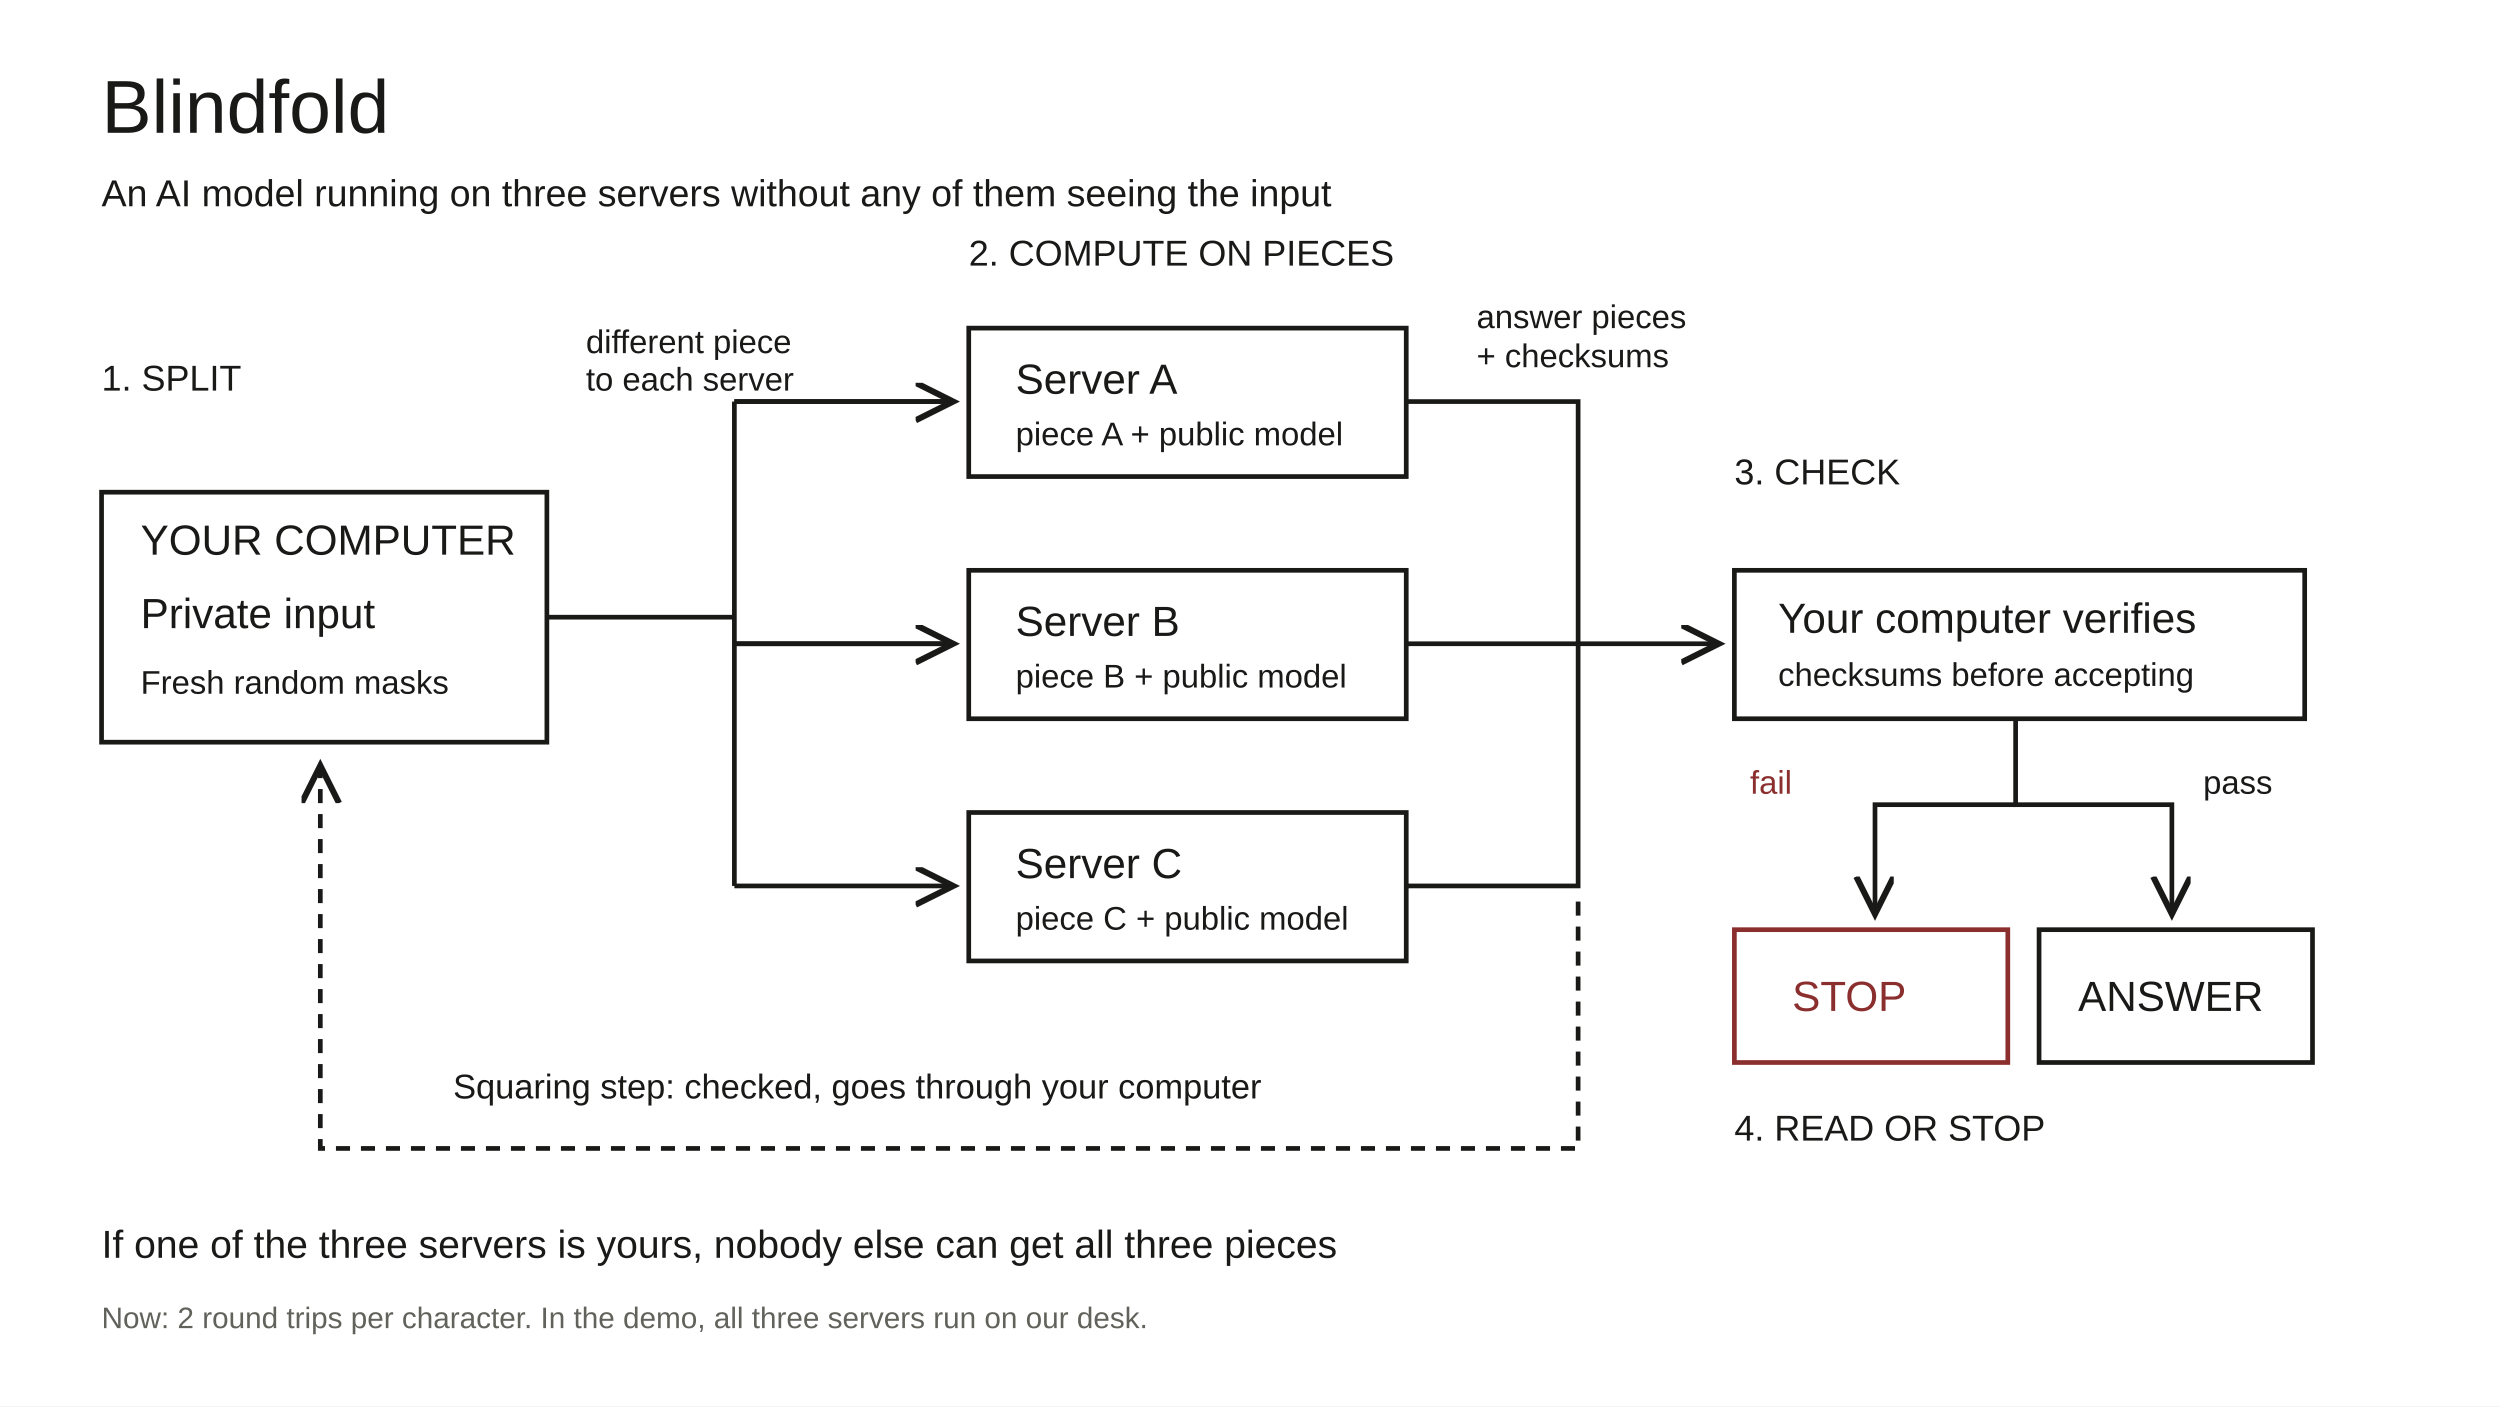
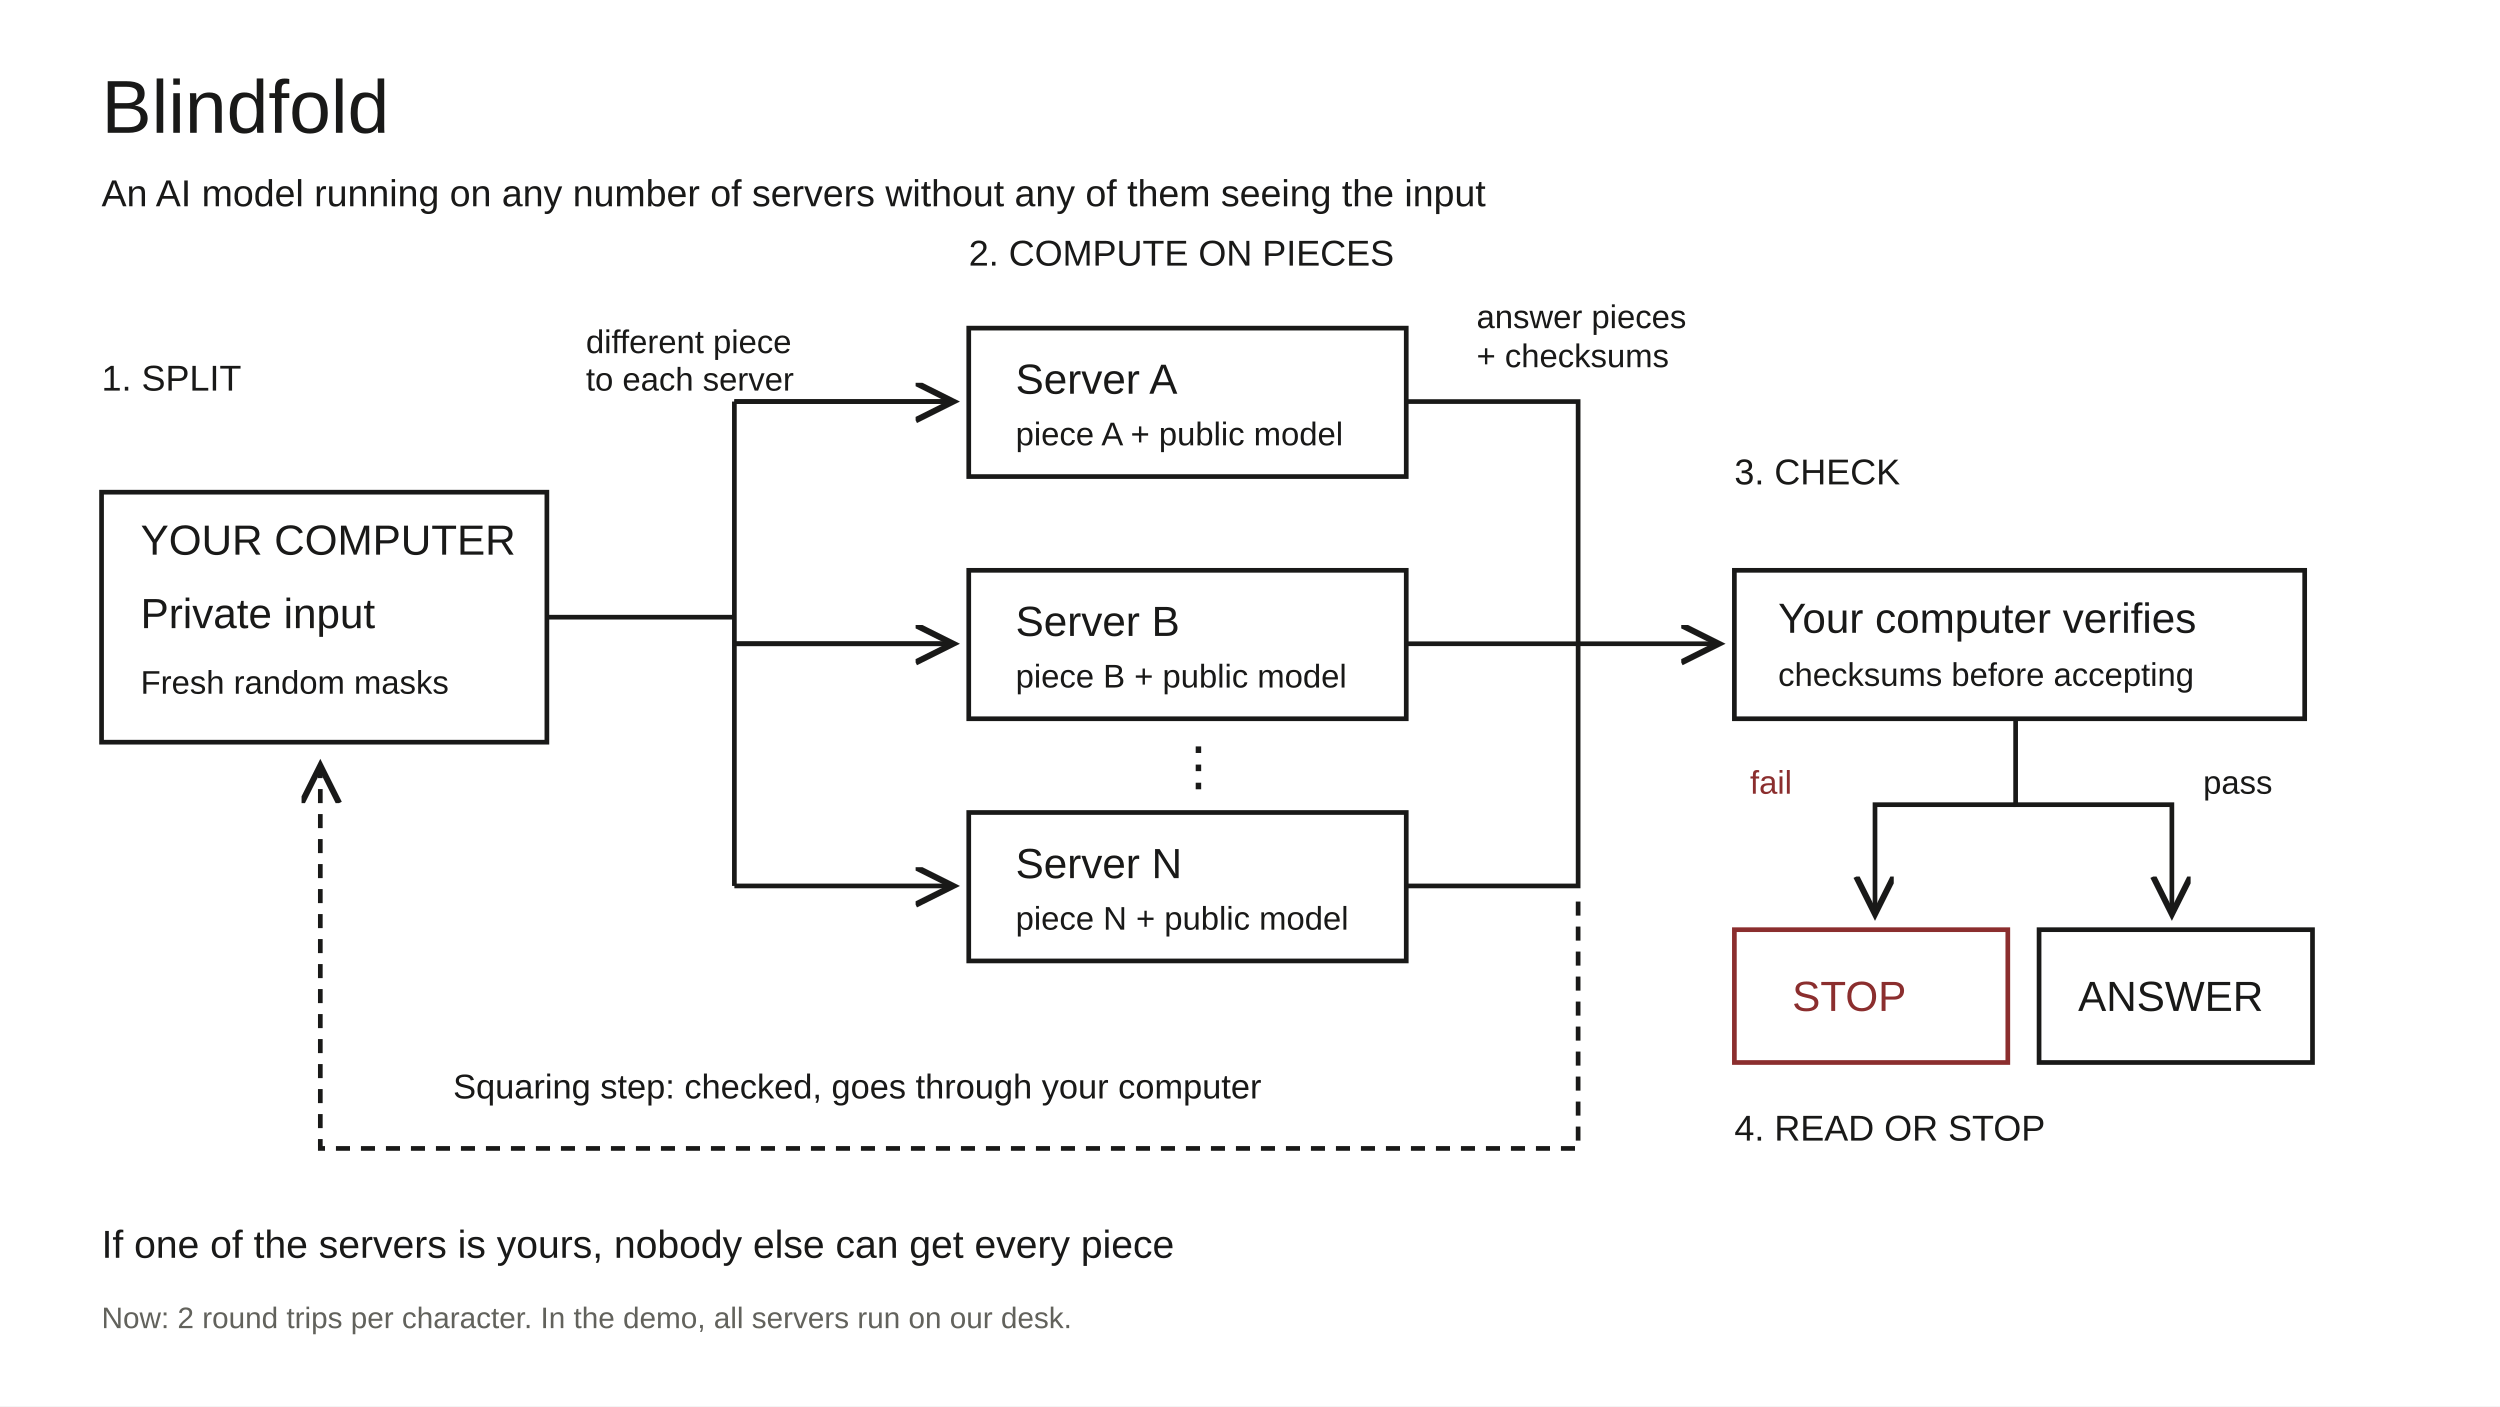
<svg xmlns="http://www.w3.org/2000/svg" width="1600" height="900" viewBox="0 0 1600 900" role="img" aria-labelledby="title desc">
  <defs>
    <marker id="arrow" markerWidth="10" markerHeight="10" refX="8" refY="4" orient="auto">
      <path d="M0 0L8 4L0 8" fill="none" stroke="#191918" stroke-width="1.3" />
    </marker>
  </defs>
  <rect width="1600" height="900" fill="white" />
  <g fill="#191918" font-family="Arial, sans-serif">
    <text x="65" y="85" font-size="48">Blindfold</text>
-     <text x="65" y="132" font-size="24">An AI model running on three servers without any of them seeing the input</text>
+     <text x="65" y="132" font-size="24">An AI model running on any number of servers without any of them seeing the input</text>
    <text x="65" y="250" font-size="23">1. SPLIT</text>
    <text x="620" y="170" font-size="23">2. COMPUTE ON PIECES</text>
    <text x="1110" y="310" font-size="23">3. CHECK</text>
    <text x="1110" y="730" font-size="23">4. READ OR STOP</text>
  </g>
  <g fill="none" stroke="#191918" stroke-width="3">
    <rect x="65" y="315" width="285" height="160" />
    <rect x="620" y="210" width="280" height="95" />
    <rect x="620" y="365" width="280" height="95" />
    <rect x="620" y="520" width="280" height="95" />
    <rect x="1110" y="365" width="365" height="95" />
    <path d="M350 395H470M470 257V567M470 257H610M470 412H610M470 567H610" marker-end="url(#arrow)" />
    <path d="M470 257H610" marker-end="url(#arrow)" />
    <path d="M470 412H610" marker-end="url(#arrow)" />
    <path d="M900 257H1010V567H900" />
    <path d="M900 412H1100" marker-end="url(#arrow)" />
    <path d="M1290 460V515H1390V585" marker-end="url(#arrow)" />
    <path d="M1290 515H1200V585" marker-end="url(#arrow)" />
    <rect x="1110" y="595" width="175" height="85" stroke="#8b2e2e" />
    <rect x="1305" y="595" width="175" height="85" />
    <path d="M1010 577V735H205V490" stroke-dasharray="9 7" marker-end="url(#arrow)" />
  </g>
  <g fill="#191918" font-family="Arial, sans-serif" font-size="27">
    <text x="90" y="355">YOUR COMPUTER</text>
    <text x="90" y="402">Private input</text>
    <text x="90" y="444" font-size="21">Fresh random masks</text>
    <text x="650" y="252">Server A</text>
    <text x="650" y="285" font-size="21">piece A + public model</text>
    <text x="650" y="407">Server B</text>
    <text x="650" y="440" font-size="21">piece B + public model</text>
-     <text x="650" y="562">Server C</text>
-     <text x="650" y="595" font-size="21">piece C + public model</text>
+     <text x="750" y="502" font-size="34">⋮</text>
+     <text x="650" y="562">Server N</text>
+     <text x="650" y="595" font-size="21">piece N + public model</text>
    <text x="1138" y="405">Your computer verifies</text>
    <text x="1138" y="439" font-size="21">checksums before accepting</text>
    <text x="1147" y="647" fill="#8b2e2e">STOP</text>
    <text x="1330" y="647">ANSWER</text>
    <text x="1120" y="508" font-size="21" fill="#8b2e2e">fail</text>
    <text x="1410" y="508" font-size="21">pass</text>
    <text x="375" y="226" font-size="21">different piece</text>
    <text x="375" y="250" font-size="21">to each server</text>
    <text x="945" y="210" font-size="21">answer pieces</text>
    <text x="945" y="235" font-size="21">+ checksums</text>
    <text x="290" y="703" font-size="22">Squaring step: checked, goes through your computer</text>
-     <text x="65" y="805" font-size="25">If one of the three servers is yours, nobody else can get all three pieces</text>
-     <text x="65" y="850" font-size="19" fill="#62625c">Now: 2 round trips per character. In the demo, all three servers run on our desk.</text>
+     <text x="65" y="805" font-size="25">If one of the servers is yours, nobody else can get every piece</text>
+     <text x="65" y="850" font-size="19" fill="#62625c">Now: 2 round trips per character. In the demo, all servers run on our desk.</text>
  </g>
</svg>
